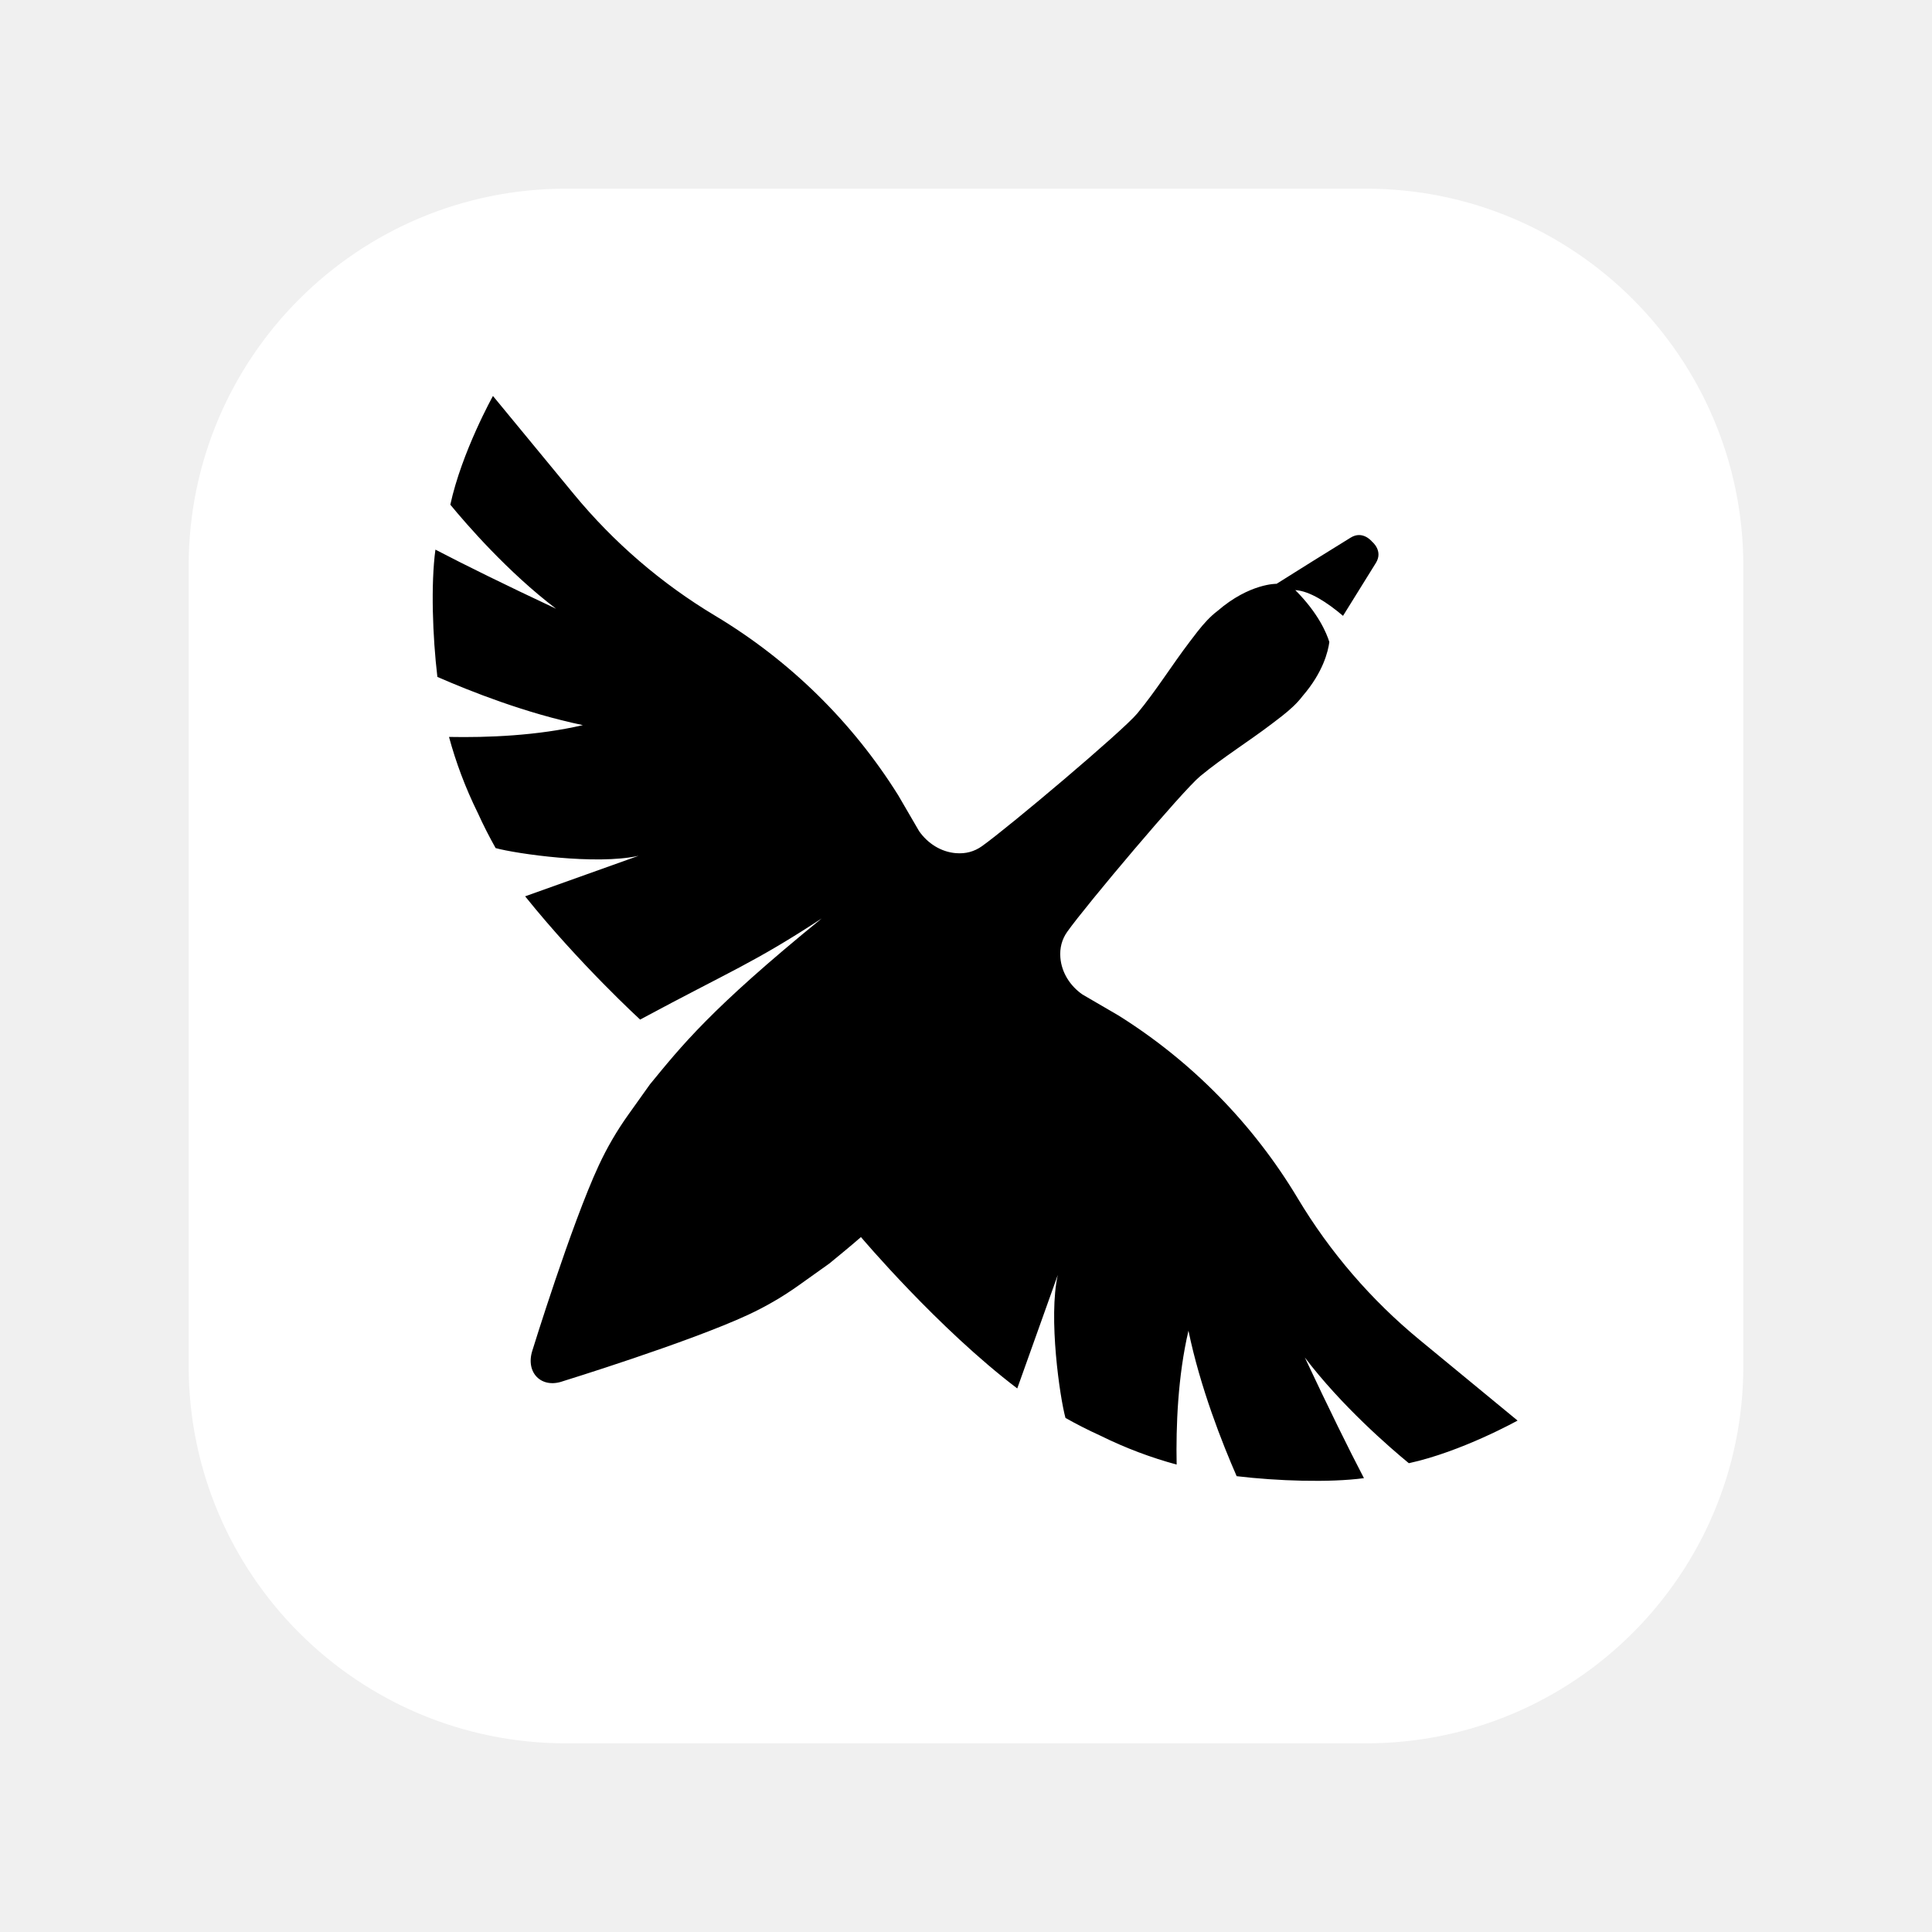
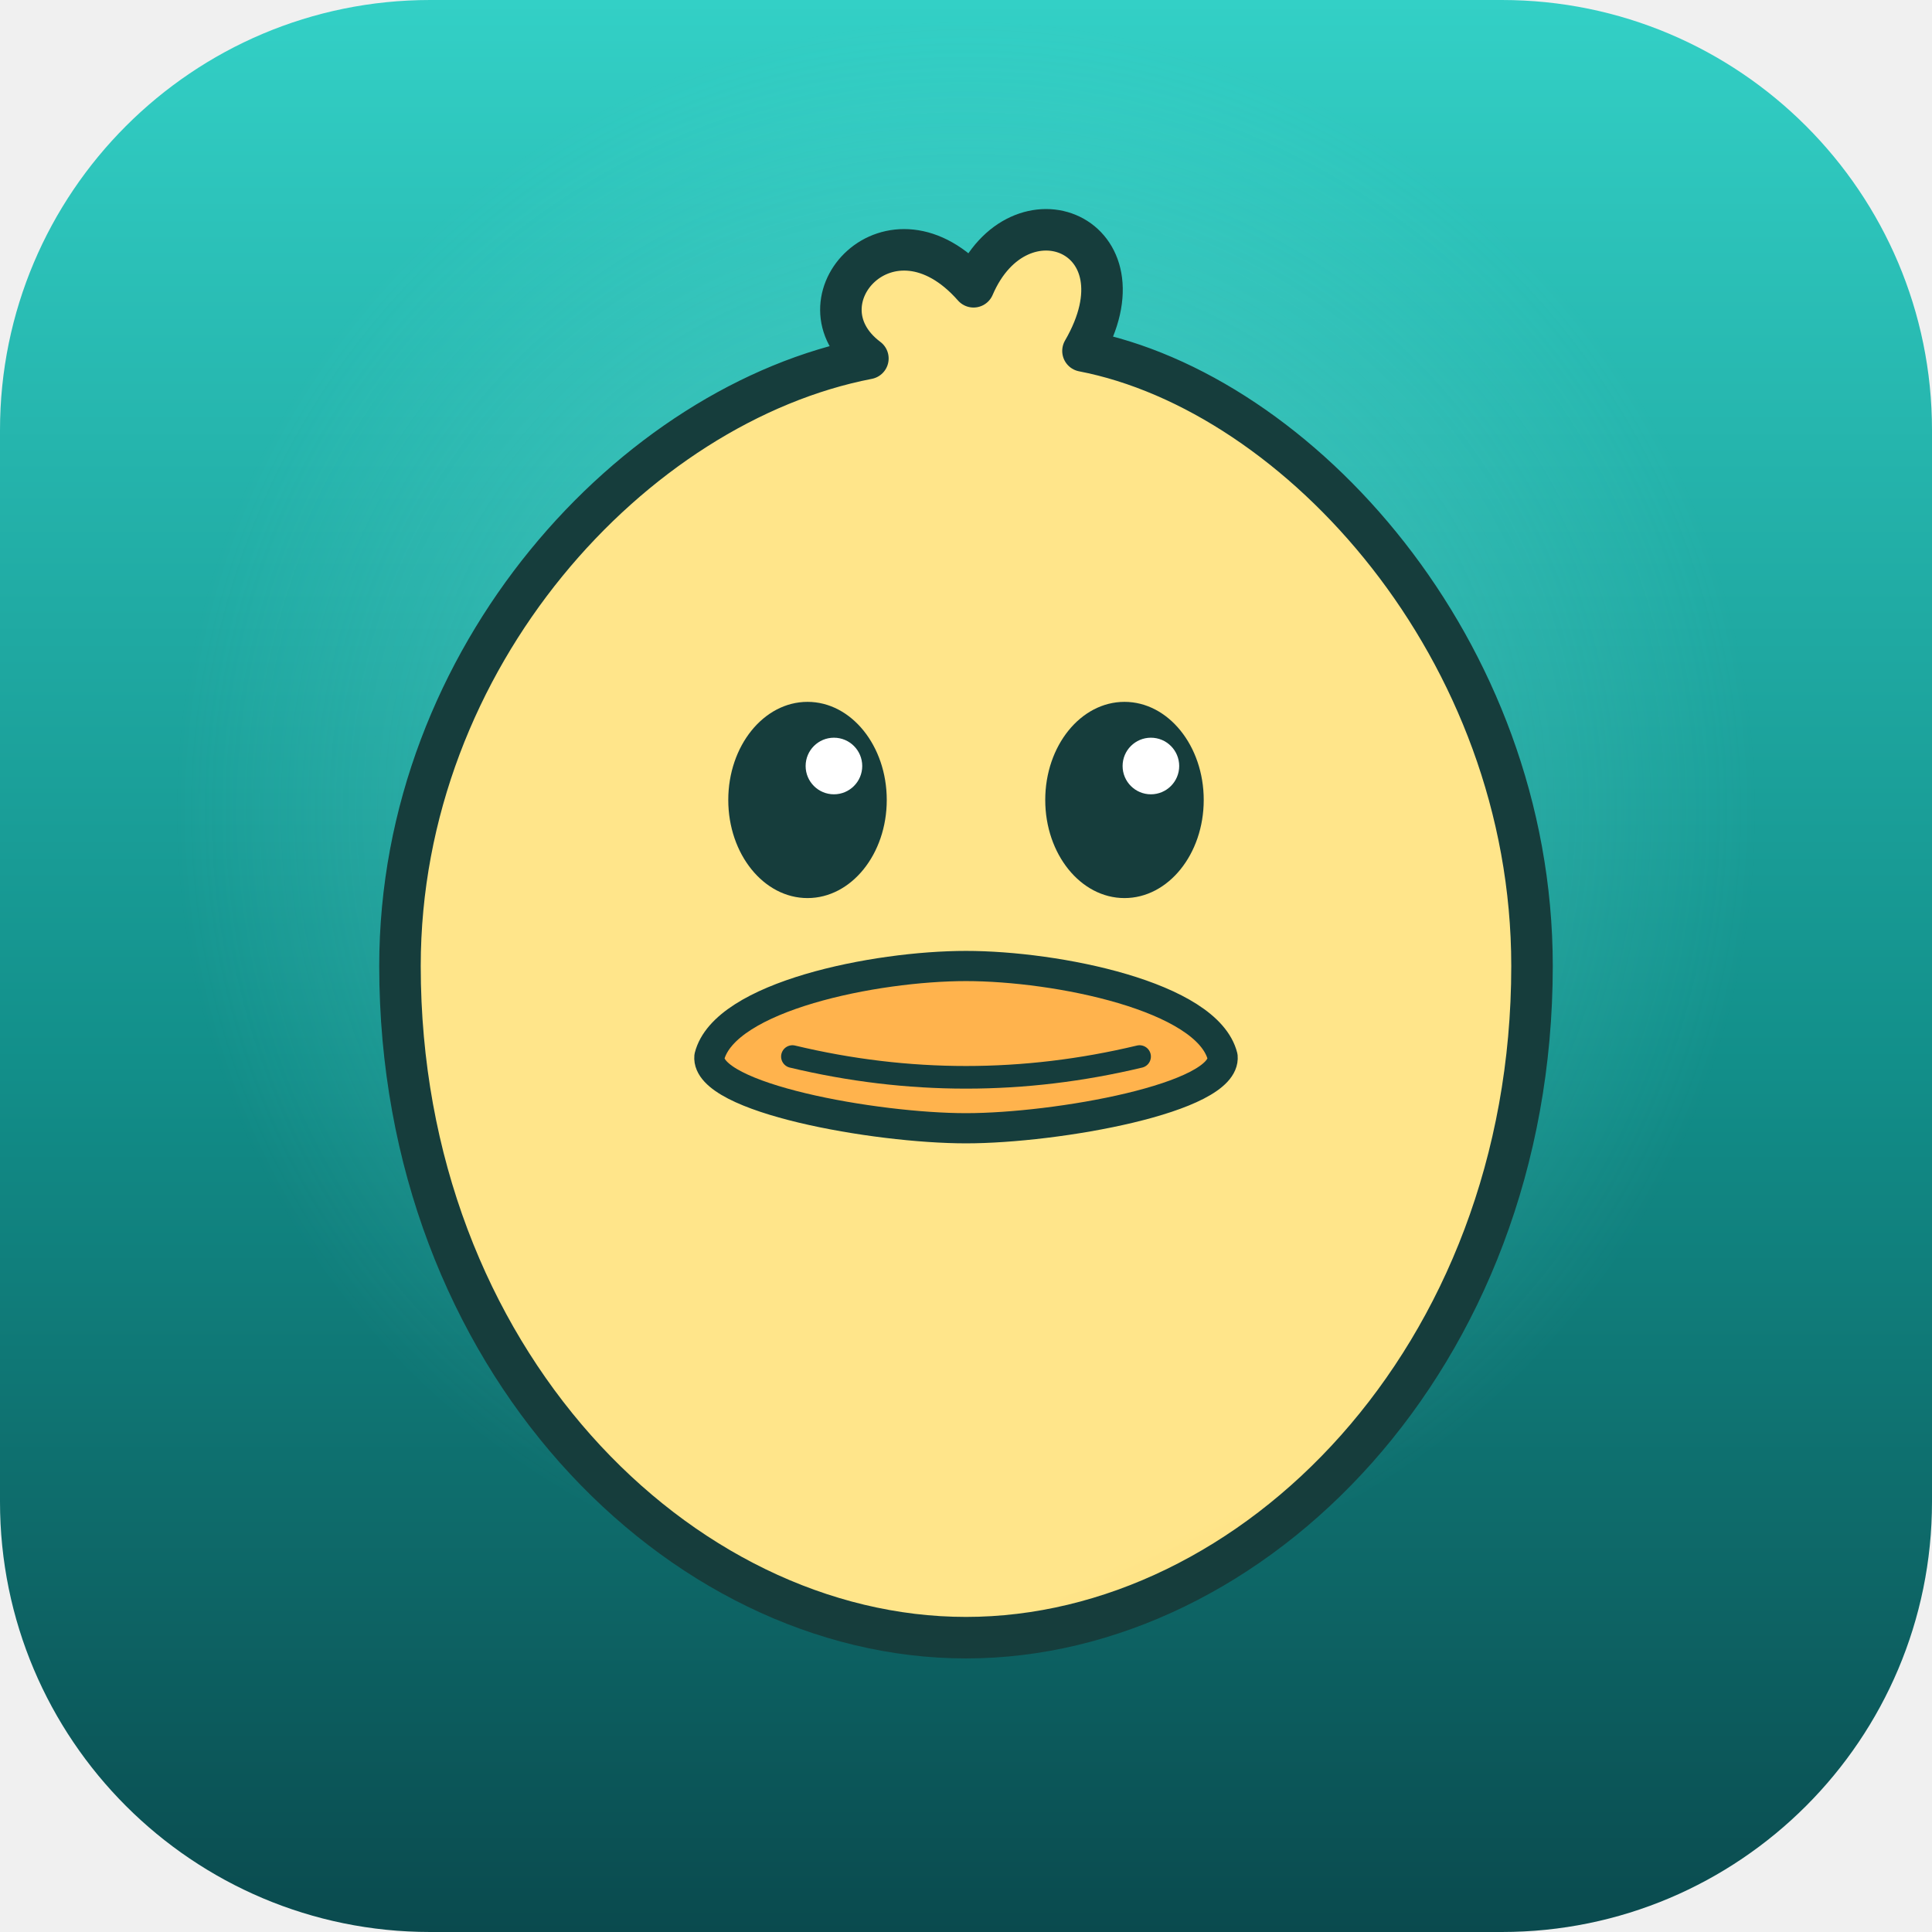
- <svg xmlns="http://www.w3.org/2000/svg" width="2048" height="2048" viewBox="0 0 2048 2048">
-   <rect x="200" y="200" width="1648" height="1648" rx="400" ry="400" fill="#ffffff" stroke="none" />
-   <g transform="translate(128, 94) scale(3)">
-     <path d="M455.145 485.687C473.786 481.639 493.559 470.622 493.559 470.622L458.952 442.115C441.844 428.034 427.282 411.116 415.898 392.108C400.167 365.845 378.431 343.683 352.485 327.445L339.813 320.066C335.471 317.048 332.444 312.344 332.013 307.037C331.737 303.615 332.557 300.556 334.47 297.864C341.068 288.564 375.172 248.097 381.422 242.926C389.471 236.273 398.44 230.739 406.761 224.403C407.944 223.501 409.131 222.604 410.3 221.689C410.341 221.648 410.4 221.616 410.436 221.58C413.106 219.472 415.626 217.233 417.629 214.578C424.862 206.202 426.62 198.797 427.051 195.52C426.072 192.366 423.153 185.314 415.018 177.179C420.117 177.492 426.29 181.525 431.887 186.27C435.644 180.265 439.578 173.92 443.507 167.562C446.131 163.315 442.238 160.138 442.129 160.039L442.107 160.034C442.107 160.034 442.107 160.016 442.102 160.012C442.002 159.903 438.825 156.01 434.588 158.634C425.528 164.24 416.473 169.851 408.42 174.949C408.42 174.949 398.875 174.75 387.572 184.512C384.912 186.52 382.673 189.039 380.57 191.704C380.529 191.745 380.493 191.799 380.461 191.84C379.541 193.005 378.644 194.192 377.747 195.38C371.406 203.705 365.877 212.67 359.224 220.719C354.057 226.973 313.586 261.072 304.286 267.671C301.594 269.584 298.539 270.408 295.113 270.127C289.811 269.701 285.102 266.669 282.083 262.328L274.705 249.656C258.467 223.701 236.305 201.974 210.042 186.243C191.034 174.859 174.12 160.292 160.035 143.188L131.519 108.581C131.519 108.581 120.497 128.35 116.454 146.995C122.078 153.834 136.749 170.807 153.826 183.769C135.466 175.135 121.893 168.459 111.188 162.876C109.538 175.085 110.182 193.549 111.881 207.848C123.47 212.919 143.202 220.732 163.289 224.884C147.222 228.641 129.597 229.325 115.987 229.058C118.385 237.909 121.72 246.937 126.207 256.019C128.115 260.22 130.204 264.322 132.461 268.337C139.663 270.318 167.939 274.437 182.985 271.056C168.016 276.4 142.885 285.378 142.885 285.378C162.187 309.393 183.52 328.931 183.52 328.931C215.969 311.483 223.366 309.099 247.703 293.182C208.292 325.251 198.063 338.344 187 351.8L179.291 362.618C175.285 368.238 171.809 374.207 168.904 380.465C159.183 401.381 145.423 445.949 145.423 445.949C142.967 453.717 148.659 459.41 156.2 456.727C156.2 456.727 200.76 442.967 221.684 433.246C227.939 430.336 233.917 426.86 239.532 422.858L250.35 415.149C253.98 412.163 257.588 409.235 261.549 405.782C261.549 405.782 288.782 438.045 316.776 459.269C316.776 459.269 325.755 434.139 331.098 419.169C327.712 434.22 331.832 462.496 333.817 469.693C337.823 471.95 341.934 474.039 346.135 475.947C355.222 480.438 364.245 483.77 373.097 486.167C372.834 472.553 373.514 454.932 377.271 438.866C381.422 458.952 389.231 478.689 394.307 490.273C408.605 491.973 427.069 492.616 439.279 490.966C433.695 480.262 427.019 466.679 418.386 448.329C431.347 465.406 448.32 480.076 455.159 485.7L455.145 485.687Z" fill="black" />
+ <svg xmlns="http://www.w3.org/2000/svg" width="1024" height="1024" viewBox="0 0 1024 1024">
+   <defs>
+     <linearGradient id="bg" x1="512" y1="0" x2="512" y2="1024" gradientUnits="userSpaceOnUse">
+       <stop offset="0" stop-color="#33D0C6" />
+       <stop offset="0.55" stop-color="#128F8A" />
+       <stop offset="1" stop-color="#0A4A4E" />
+     </linearGradient>
+     <radialGradient id="glow" cx="512" cy="430" r="420" gradientUnits="userSpaceOnUse">
+       <stop offset="0" stop-color="#7EEDE4" stop-opacity="0.45" />
+       <stop offset="1" stop-color="#7EEDE4" stop-opacity="0" />
+     </radialGradient>
+     <linearGradient id="duck" x1="360" y1="180" x2="680" y2="880" gradientUnits="userSpaceOnUse">
+       <stop offset="0" stop-color="#FFE58A" />
+       <stop offset="0.42" stop-color="#F5C63A" />
+       <stop offset="1" stop-color="#DFA01C" />
+     </linearGradient>
+     <linearGradient id="beak" x1="512" y1="560" x2="512" y2="700" gradientUnits="userSpaceOnUse">
+       <stop offset="0" stop-color="#FFB34D" />
+       <stop offset="0.55" stop-color="#F08A24" />
+       <stop offset="1" stop-color="#C45E12" />
+     </linearGradient>
+   </defs>
+   <rect width="1024" height="1024" rx="228" ry="228" fill="url(#bg)" />
+   <rect width="1024" height="1024" rx="228" ry="228" fill="url(#glow)" />
+   <g transform="translate(512 520)">
+     <path fill="url(#duck)" stroke="#163D3C" stroke-width="22" stroke-linejoin="round" d="M-52,-330 C-92,-360 -40,-418 4,-368 C28,-424 98,-396 62,-334 C176,-312 300,-176 300,-8 C300,200 152,348 0,348 C-152,348 -300,200 -300,-8 C-300,-172 -176,-306 -52,-330 Z" />
+     <ellipse cx="-84" cy="-96" rx="42" ry="52" fill="#163D3C" />
+     <ellipse cx="84" cy="-96" rx="42" ry="52" fill="#163D3C" />
+     <circle cx="-70" cy="-114" r="15" fill="#FFFFFF" />
+     <circle cx="98" cy="-114" r="15" fill="#FFFFFF" />
+     <path fill="url(#beak)" stroke="#163D3C" stroke-width="16" stroke-linejoin="round" d="M-136,40 C-128,8 -48,-8 0,-8 C48,-8 128,8 136,40 C138,62 48,78 0,78 C-48,78 -138,62 -136,40 Z" />
+     <path d="M-92,40 Q0,62 92,40" fill="none" stroke="#163D3C" stroke-width="12" stroke-linecap="round" />
  </g>
</svg>
